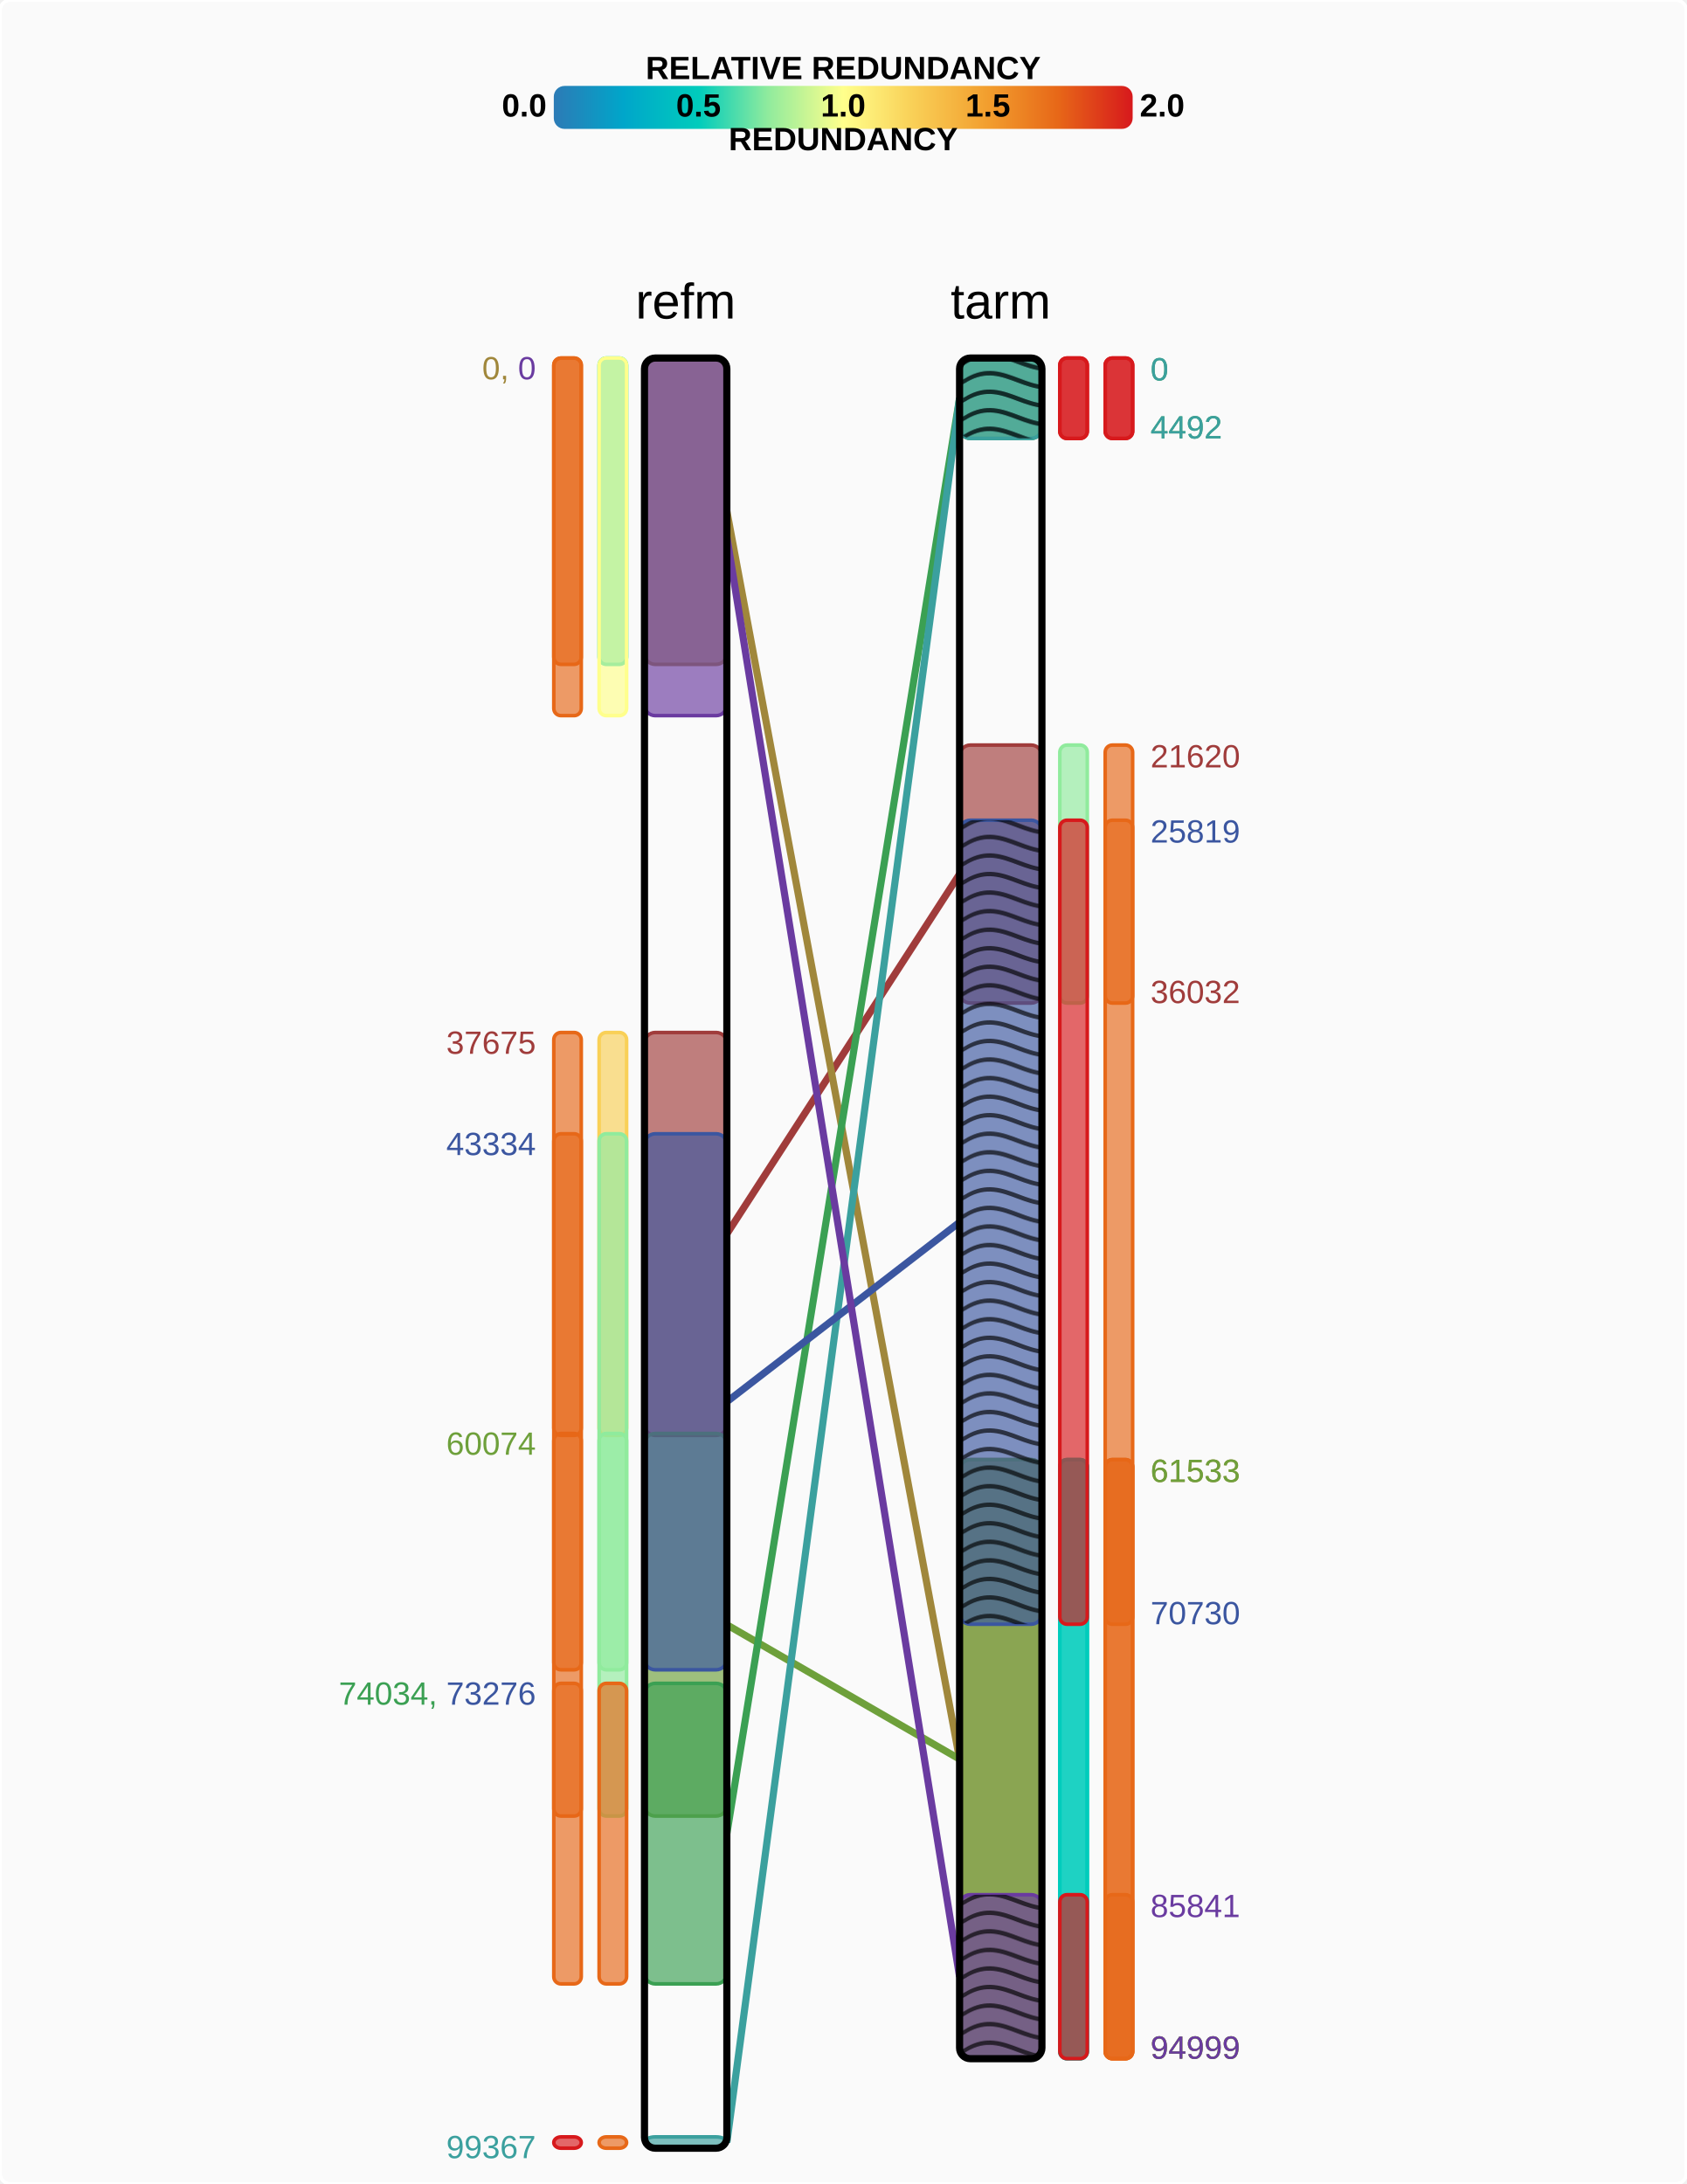
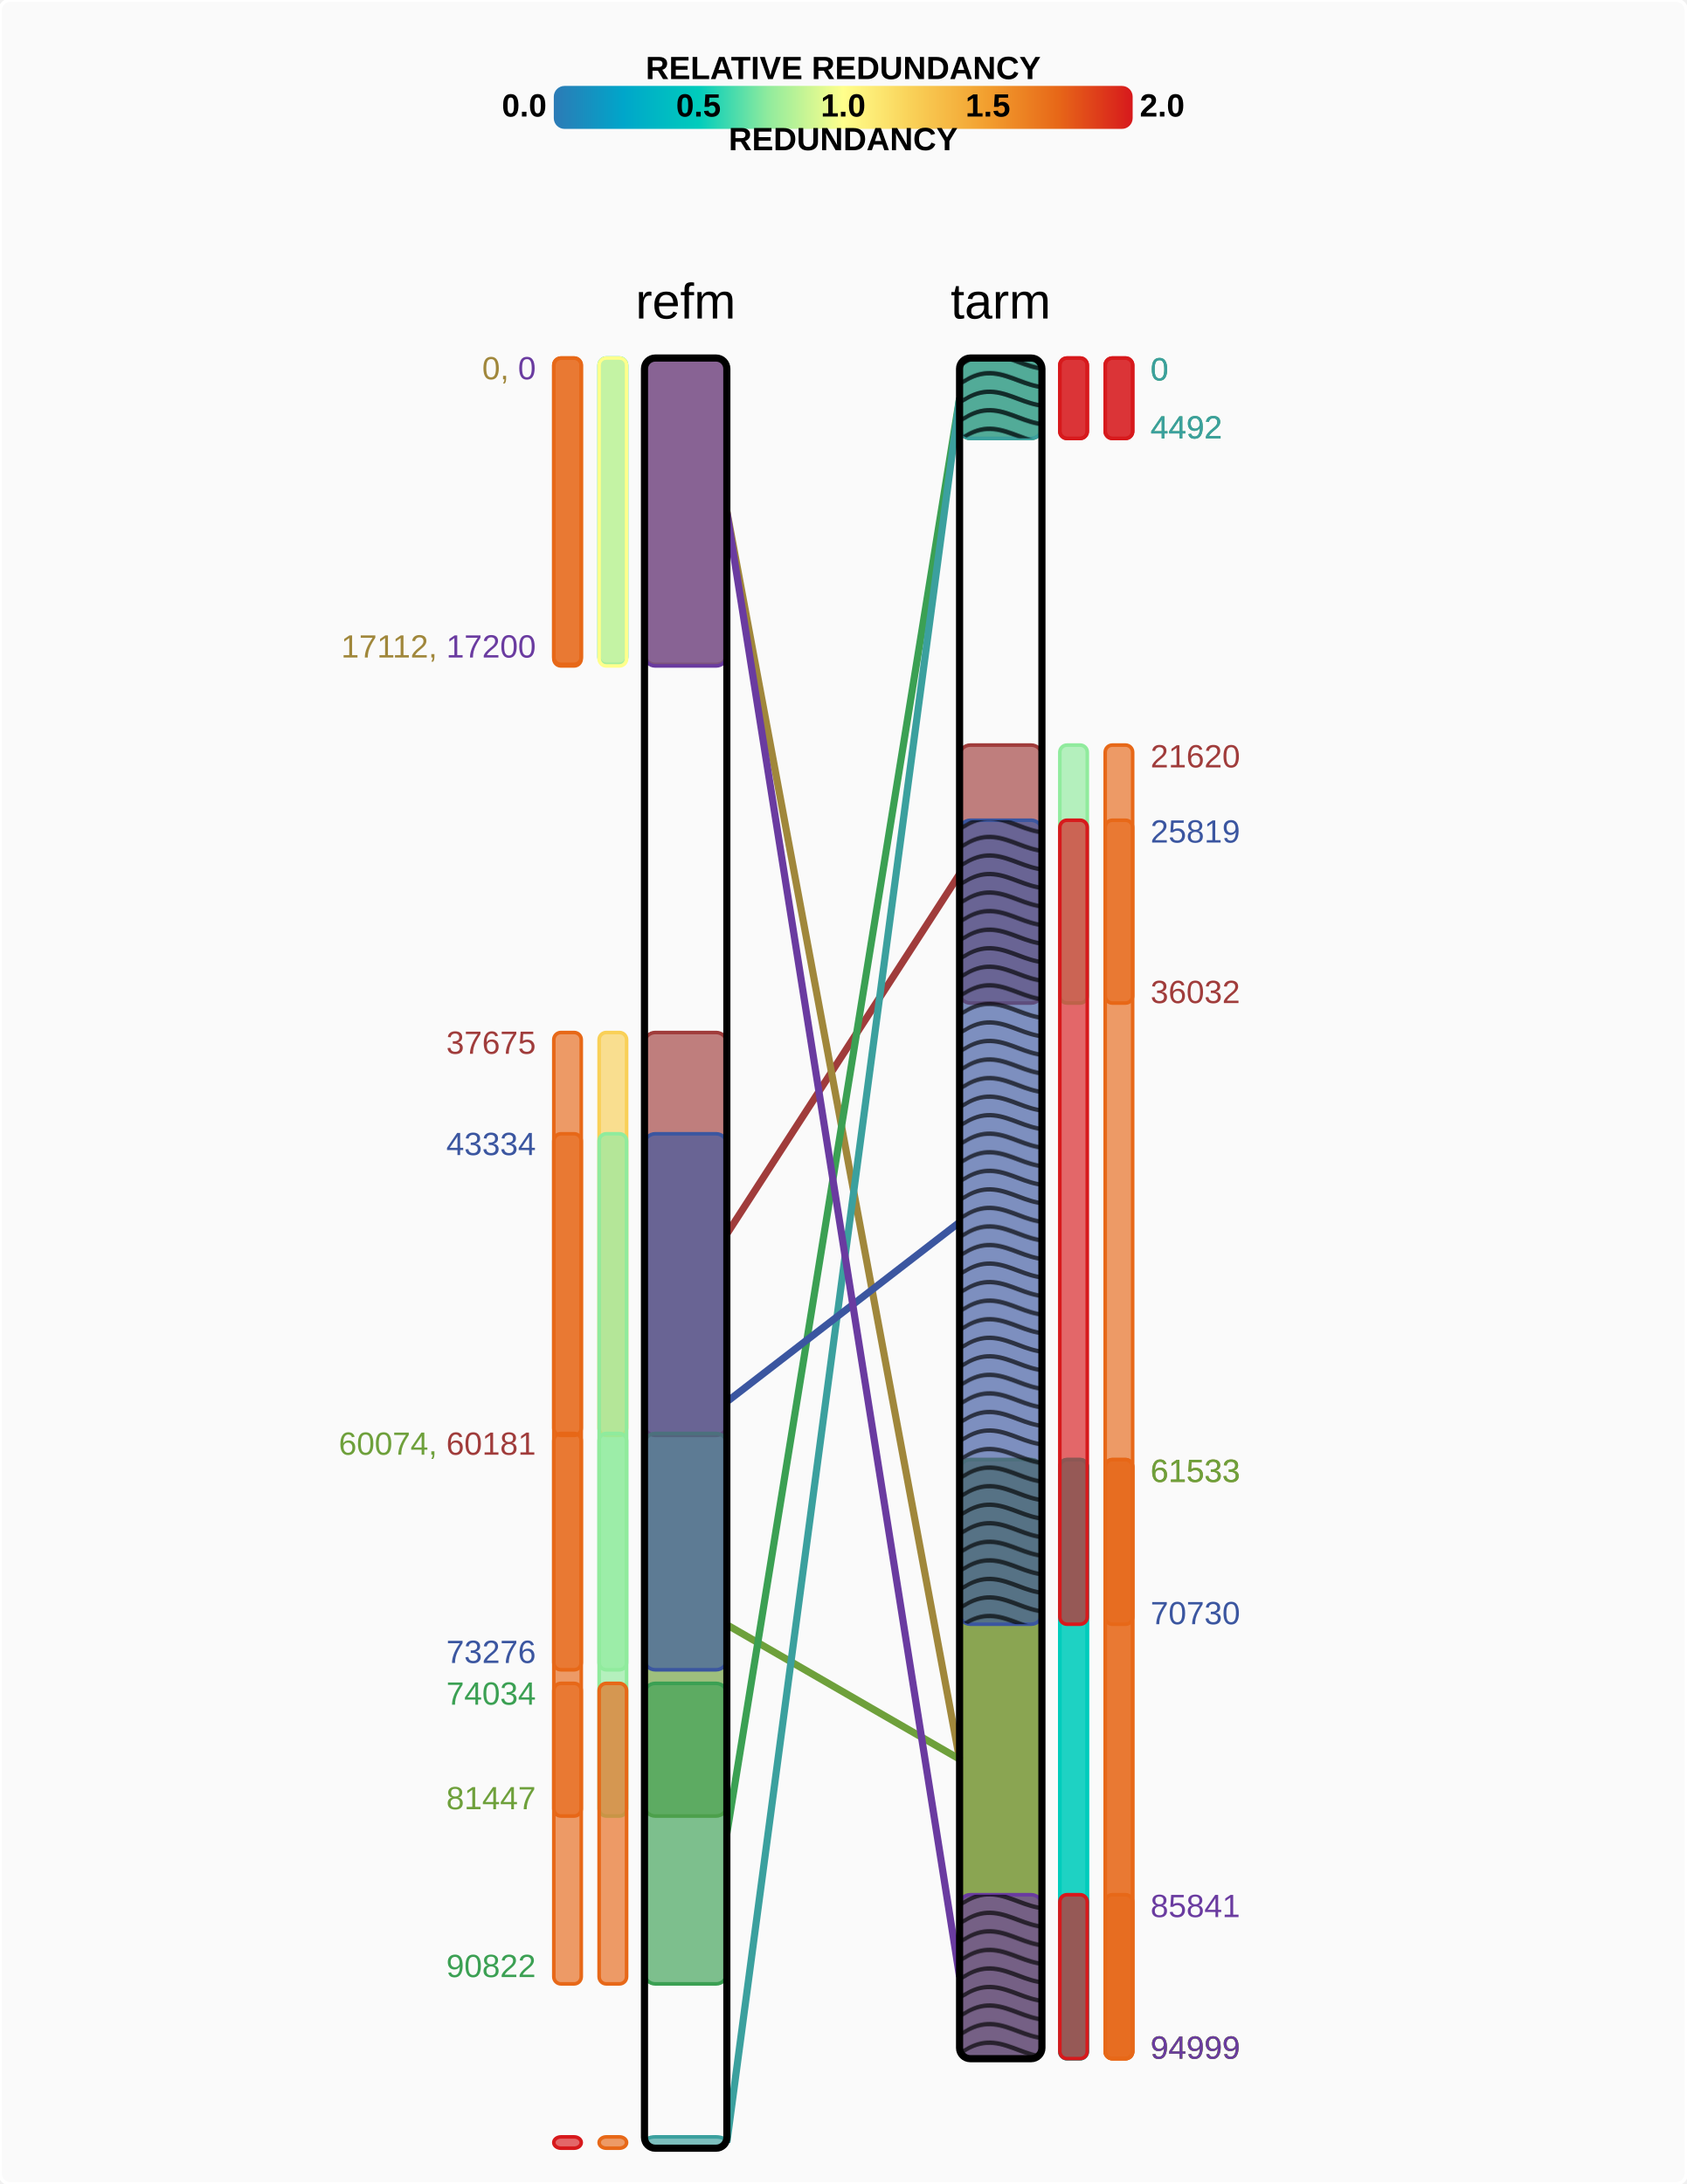
<svg xmlns="http://www.w3.org/2000/svg" width="471" height="610" id="svg2" version="1.1">
  <g id="layer1">
    <defs id="defs6211">
      <pattern id="Polkadots-large" patternTransform="translate(0,0)scale(10,10)" height="10" width="10" patternUnits="userSpaceOnUse">
        <circle id="circle4936" r="0.45" cy="0.810" cx="2.567" style="fill:black;stroke:none" />
        <circle id="circle4938" r="0.45" cy="2.33" cx="3.048" style="fill:black;stroke:none" />
        <circle id="circle4940" r="0.45" cy="2.415" cx="4.418" style="fill:black;stroke:none" />
        <circle id="circle4942" r="0.45" cy="3.029" cx="1.844" style="fill:black;stroke:none" />
        <circle id="circle4944" r="0.45" cy="1.363" cx="6.08" style="fill:black;stroke:none" />
        <circle id="circle4946" r="0.45" cy="4.413" cx="5.819" style="fill:black;stroke:none" />
        <circle id="circle4948" r="0.45" cy="4.048" cx="4.305" style="fill:black;stroke:none" />
        <circle id="circle4950" r="0.45" cy="3.045" cx="5.541" style="fill:black;stroke:none" />
        <circle id="circle4952" r="0.45" cy="5.527" cx="4.785" style="fill:black;stroke:none" />
        <circle id="circle4954" r="0.45" cy="5.184" cx="2.667" style="fill:black;stroke:none" />
        <circle id="circle4956" r="0.45" cy="1.448" cx="7.965" style="fill:black;stroke:none" />
        <circle id="circle4958" r="0.45" cy="5.049" cx="7.047" style="fill:black;stroke:none" />
        <circle id="circle4960" r="0.45" cy="0.895" cx="4.340" style="fill:black;stroke:none" />
        <circle id="circle4962" r="0.45" cy="0.340" cx="7.125" style="fill:black;stroke:none" />
        <circle id="circle4964" r="0.45" cy="1.049" cx="9.553" style="fill:black;stroke:none" />
        <circle id="circle4966" r="0.45" cy="2.689" cx="7.006" style="fill:black;stroke:none" />
        <circle id="circle4968" r="0.45" cy="2.689" cx="8.909" style="fill:black;stroke:none" />
        <circle id="circle4970" r="0.45" cy="4.407" cx="9.315" style="fill:black;stroke:none" />
        <circle id="circle4972" r="0.45" cy="3.870" cx="7.820" style="fill:black;stroke:none" />
        <circle id="circle4974" r="0.45" cy="5.948" cx="8.270" style="fill:black;stroke:none" />
        <circle id="circle4976" r="0.45" cy="7.428" cx="7.973" style="fill:black;stroke:none" />
        <circle id="circle4978" r="0.45" cy="8.072" cx="9.342" style="fill:black;stroke:none" />
        <circle id="circle4980" r="0.45" cy="9.315" cx="8.206" style="fill:black;stroke:none" />
        <circle id="circle4982" r="0.45" cy="9.475" cx="9.682" style="fill:black;stroke:none" />
        <circle id="circle4984" r="0.45" cy="6.186" cx="9.688" style="fill:black;stroke:none" />
        <circle id="circle4986" r="0.45" cy="6.296" cx="3.379" style="fill:black;stroke:none" />
        <circle id="circle4988" r="0.45" cy="8.204" cx="2.871" style="fill:black;stroke:none" />
        <circle id="circle4990" r="0.45" cy="8.719" cx="4.59" style="fill:black;stroke:none" />
        <circle id="circle4992" r="0.45" cy="9.671" cx="3.181" style="fill:black;stroke:none" />
        <circle id="circle4994" r="0.45" cy="7.315" cx="5.734" style="fill:black;stroke:none" />
        <circle id="circle4996" r="0.45" cy="6.513" cx="6.707" style="fill:black;stroke:none" />
        <circle id="circle4998" r="0.45" cy="9.670" cx="5.730" style="fill:black;stroke:none" />
        <circle id="circle5000" r="0.45" cy="8.373" cx="6.535" style="fill:black;stroke:none" />
        <circle id="circle5002" r="0.45" cy="7.154" cx="4.37" style="fill:black;stroke:none" />
        <circle id="circle5004" r="0.45" cy="7.25" cx="0.622" style="fill:black;stroke:none" />
        <circle id="circle5006" r="0.45" cy="5.679" cx="0.831" style="fill:black;stroke:none" />
        <circle id="circle5008" r="0.45" cy="8.519" cx="1.257" style="fill:black;stroke:none" />
        <circle id="circle5010" r="0.45" cy="6.877" cx="1.989" style="fill:black;stroke:none" />
        <circle id="circle5012" r="0.45" cy="3.181" cx="0.374" style="fill:black;stroke:none" />
        <circle id="circle5014" r="0.45" cy="1.664" cx="1.166" style="fill:black;stroke:none" />
        <circle id="circle5016" r="0.45" cy="0.093" cx="1.151" style="fill:black;stroke:none" />
        <circle id="circle5018" r="0.45" cy="10.093" cx="1.151" style="fill:black;stroke:none" />
        <circle id="circle5020" r="0.45" cy="4.451" cx="1.302" style="fill:black;stroke:none" />
        <circle id="circle5022" r="0.45" cy="3.763" cx="3.047" style="fill:black;stroke:none" />
      </pattern>
    </defs>
    <defs id="ffff">
      <pattern id="Wavy" height="5.181" width="30.0" patternUnits="userSpaceOnUse">
        <path id="path5114" d="M 7.597,0.061 C 5.079,-0.187 2.656,0.302 -0.01,1.788 L -0.01,3.061 C 2.773,1.431 5.173,1.052 7.472,1.280 C 9.770,1.508 11.969,2.361 14.253,3.218 C 18.820,4.931 23.804,6.676 30.066,3.061 L 30.062,1.788 C 23.622,5.497 19.246,3.770 14.691,2.061 C 12.413,1.207 10.115,0.311 7.597,0.061 z " style="fill:black;stroke:none;" />
      </pattern>
    </defs>
    <defs id="defs6219">
      <pattern id="xtrace" height="20.0" width="20.0" patternUnits="userSpaceOnUse">
        <path style="fill:#000000;stroke:#000000;stroke-width:0.30;stroke-linecap:butt;stroke-linejoin:miter;stroke-opacity:1;stroke-miterlimit:0;stroke-dasharray:none;fill-opacity:1" d="m 0.0,10.0 25,-25.0 0,5 -25,25 z" id="path7213" />
        <path style="fill:#000000;fill-opacity:1;stroke:#000000;stroke-width:0.30;stroke-linecap:butt;stroke-linejoin:miter;stroke-miterlimit:0;stroke-opacity:1;stroke-dasharray:none" d="m 0.0,30.0 25,-25.0 0,5 -25,25 z" id="path7213-8" />
        <path style="fill:#000000;fill-opacity:1;stroke:#000000;stroke-width:0.30;stroke-linecap:butt;stroke-linejoin:miter;stroke-miterlimit:0;stroke-opacity:1;stroke-dasharray:none" d="m 0.0,50.0 25,-25.0 0,5 -25,25 z" id="path7213-9" />
        <path style="fill:#000000;fill-opacity:1;stroke:#000000;stroke-width:0.30;stroke-linecap:butt;stroke-linejoin:miter;stroke-miterlimit:0;stroke-opacity:1;stroke-dasharray:none" d="m 0.0,70.0 25,-25.0 0,5 -25,25 z" id="path7213-10" />
        <path style="fill:#000000;fill-opacity:1;stroke:#000000;stroke-width:0.30;stroke-linecap:butt;stroke-linejoin:miter;stroke-miterlimit:0;stroke-opacity:1;stroke-dasharray:none" d="m 0.0,90.0 25,-25.0 0,5 -25,25 z" id="path7213-11" />
        <path style="fill:#000000;fill-opacity:1;stroke:#000000;stroke-width:0.30;stroke-linecap:butt;stroke-linejoin:miter;stroke-miterlimit:0;stroke-opacity:1;stroke-dasharray:none" d="m m 0.0,110.0 25,-25.0 0,05 -25,25 z" id="path7213-12" />
      </pattern>
    </defs>
    <defs id="defs4">
      <pattern id="dallas" patternTransform="translate(106.5938,206.9062)" height="4.75" width="4.75" patternUnits="userSpaceOnUse">
        <path style="fill:none;stroke:#000000;stroke-width:1;stroke-linecap:butt;stroke-linejoin:miter;stroke-miterlimit:0;stroke-opacity:1;stroke-dasharray:none" d="m -0.008,2.376 4.763,0" id="path2985" />
        <path style="fill:none;stroke:#000000;stroke-width:1;stroke-linecap:butt;stroke-linejoin:miter;stroke-miterlimit:0;stroke-opacity:1;stroke-dasharray:none" d="m 2.373,-0.006 0,4.763" id="path2985-1" />
      </pattern>
    </defs>
    <defs id="defs4">
      <pattern id="lineX" patternTransform="translate(106.5938,206.9062)" height="4.75" width="4.75" patternUnits="userSpaceOnUse">
        <path style="fill:none;stroke:#000000;stroke-width:1;stroke-linecap:butt;stroke-linejoin:miter;stroke-miterlimit:0;stroke-opacity:1;stroke-dasharray:none" d="m -0.008,2.376 4.763,0" id="path2985" />
      </pattern>
    </defs>
    <defs id="defs4">
      <pattern id="stripeX" patternTransform="translate(106.5938,206.9062)" height="4.75" width="4.75" patternUnits="userSpaceOnUse">
        <path style="fill:none;stroke:#000000;stroke-width:1;stroke-linecap:butt;stroke-linejoin:miter;stroke-miterlimit:0;stroke-opacity:1;stroke-dasharray:none" d="m 2.373,-0.006 0,4.763" id="path2985-1" />
      </pattern>
    </defs>
    <rect style="fill:white;stroke:white;fill-opacity:0.65;stroke-width:1;stroke-miterlimit:4;stroke-dasharray:none" id="rect3777" width="471.00" height="610.00" x="0.00" y="0.00" ry="3" />
    <text id="tspan3804" x="191.50" y="85.00" dominant-baseline="middle" transform="" style="font-size:14px;font-style:normal;font-variant:normal;font-weight:normal;font-stretch:normal;fill:black;fill-opacity:1;text-align:start;line-height:125%%;writing-mode:lr-tb;text-anchor:middle;font-family:Arial;-inkscape-font-specification:Arial">refm</text>
    <text id="tspan3804" x="279.50" y="85.00" dominant-baseline="middle" transform="" style="font-size:14px;font-style:normal;font-variant:normal;font-weight:normal;font-stretch:normal;fill:black;fill-opacity:1;text-align:start;line-height:125%%;writing-mode:lr-tb;text-anchor:middle;font-family:Arial;-inkscape-font-specification:Arial">tarm</text>
-     <text id="tspan3804" x="149.67" y="288.38" dominant-baseline="text-before-edge" transform="" style="font-size:9px;font-style:normal;font-variant:normal;font-weight:normal;font-stretch:normal;fill:black;fill-opacity:1;text-align:start;line-height:125%%;writing-mode:lr-tb;text-anchor:end;font-family:Arial;-inkscape-font-specification:Arial">
-       <tspan style="fill:#A03C3B">37675 </tspan>
-     </text>
    <text id="tspan3804" x="149.67" y="100.00" dominant-baseline="text-before-edge" transform="" style="font-size:9px;font-style:normal;font-variant:normal;font-weight:normal;font-stretch:normal;fill:black;fill-opacity:1;text-align:start;line-height:125%%;writing-mode:lr-tb;text-anchor:end;font-family:Arial;-inkscape-font-specification:Arial">
      <tspan style="fill:#A0873B">0, </tspan>
      <tspan style="fill:#6A3BA0">0 </tspan>
    </text>
-     <text id="tspan3804" x="149.67" y="400.37" dominant-baseline="text-before-edge" transform="" style="font-size:9px;font-style:normal;font-variant:normal;font-weight:normal;font-stretch:normal;fill:black;fill-opacity:1;text-align:start;line-height:125%%;writing-mode:lr-tb;text-anchor:end;font-family:Arial;-inkscape-font-specification:Arial">
-       <tspan style="fill:#6EA03B">60074 </tspan>
-     </text>
-     <text id="tspan3804" x="149.67" y="470.17" dominant-baseline="text-before-edge" transform="" style="font-size:9px;font-style:normal;font-variant:normal;font-weight:normal;font-stretch:normal;fill:black;fill-opacity:1;text-align:start;line-height:125%%;writing-mode:lr-tb;text-anchor:end;font-family:Arial;-inkscape-font-specification:Arial">
-       <tspan style="fill:#3BA053">74034, </tspan>
-       <tspan style="fill:#3B56A0">73276 </tspan>
-     </text>
-     <text id="tspan3804" x="149.67" y="596.84" dominant-baseline="text-before-edge" transform="" style="font-size:9px;font-style:normal;font-variant:normal;font-weight:normal;font-stretch:normal;fill:black;fill-opacity:1;text-align:start;line-height:125%%;writing-mode:lr-tb;text-anchor:end;font-family:Arial;-inkscape-font-specification:Arial">
-       <tspan style="fill:#3BA09E">99367 </tspan>
+     <text id="tspan3804" x="149.67" y="185.56" dominant-baseline="text-after-edge" transform="" style="font-size:9px;font-style:normal;font-variant:normal;font-weight:normal;font-stretch:normal;fill:black;fill-opacity:1;text-align:start;line-height:125%%;writing-mode:lr-tb;text-anchor:end;font-family:Arial;-inkscape-font-specification:Arial">
+       <tspan style="fill:#A0873B">17112, </tspan>
+       <tspan style="fill:#6A3BA0">17200 </tspan>
+     </text>
+     <text id="tspan3804" x="149.67" y="288.38" dominant-baseline="text-before-edge" transform="" style="font-size:9px;font-style:normal;font-variant:normal;font-weight:normal;font-stretch:normal;fill:black;fill-opacity:1;text-align:start;line-height:125%%;writing-mode:lr-tb;text-anchor:end;font-family:Arial;-inkscape-font-specification:Arial">
+       <tspan style="fill:#A03C3B">37675 </tspan>
    </text>
    <text id="tspan3804" x="149.67" y="316.67" dominant-baseline="text-before-edge" transform="" style="font-size:9px;font-style:normal;font-variant:normal;font-weight:normal;font-stretch:normal;fill:black;fill-opacity:1;text-align:start;line-height:125%%;writing-mode:lr-tb;text-anchor:end;font-family:Arial;-inkscape-font-specification:Arial">
      <tspan style="fill:#3B56A0">43334 </tspan>
+     </text>
+     <text id="tspan3804" x="149.67" y="400.37" dominant-baseline="text-before-edge" transform="" style="font-size:9px;font-style:normal;font-variant:normal;font-weight:normal;font-stretch:normal;fill:black;fill-opacity:1;text-align:start;line-height:125%%;writing-mode:lr-tb;text-anchor:end;font-family:Arial;-inkscape-font-specification:Arial">
+       <tspan style="fill:#6EA03B">60074, </tspan>
+       <tspan style="fill:#A03C3B">60181 </tspan>
+     </text>
+     <text id="tspan3804" x="149.67" y="466.38" dominant-baseline="text-after-edge" transform="" style="font-size:9px;font-style:normal;font-variant:normal;font-weight:normal;font-stretch:normal;fill:black;fill-opacity:1;text-align:start;line-height:125%%;writing-mode:lr-tb;text-anchor:end;font-family:Arial;-inkscape-font-specification:Arial">
+       <tspan style="fill:#3B56A0">73276 </tspan>
+     </text>
+     <text id="tspan3804" x="149.67" y="470.17" dominant-baseline="text-before-edge" transform="" style="font-size:9px;font-style:normal;font-variant:normal;font-weight:normal;font-stretch:normal;fill:black;fill-opacity:1;text-align:start;line-height:125%%;writing-mode:lr-tb;text-anchor:end;font-family:Arial;-inkscape-font-specification:Arial">
+       <tspan style="fill:#3BA053">74034 </tspan>
+     </text>
+     <text id="tspan3804" x="149.67" y="507.24" dominant-baseline="text-after-edge" transform="" style="font-size:9px;font-style:normal;font-variant:normal;font-weight:normal;font-stretch:normal;fill:black;fill-opacity:1;text-align:start;line-height:125%%;writing-mode:lr-tb;text-anchor:end;font-family:Arial;-inkscape-font-specification:Arial">
+       <tspan style="fill:#6EA03B">81447 </tspan>
+     </text>
+     <text id="tspan3804" x="149.67" y="554.11" dominant-baseline="text-after-edge" transform="" style="font-size:9px;font-style:normal;font-variant:normal;font-weight:normal;font-stretch:normal;fill:black;fill-opacity:1;text-align:start;line-height:125%%;writing-mode:lr-tb;text-anchor:end;font-family:Arial;-inkscape-font-specification:Arial">
+       <tspan style="fill:#3BA053">90822 </tspan>
    </text>
    <text id="tspan3804" x="321.33" y="208.10" dominant-baseline="hanging" transform="" style="font-size:9px;font-style:normal;font-variant:normal;font-weight:normal;font-stretch:normal;fill:#A03C3B;fill-opacity:1;text-align:start;line-height:125%%;writing-mode:lr-tb;text-anchor:start;font-family:Arial;-inkscape-font-specification:Arial">21620</text>
    <text id="tspan3804" x="321.33" y="280.16" dominant-baseline="baseline" transform="" style="font-size:9px;font-style:normal;font-variant:normal;font-weight:normal;font-stretch:normal;fill:#A03C3B;fill-opacity:1;text-align:start;line-height:125%%;writing-mode:lr-tb;text-anchor:start;font-family:Arial;-inkscape-font-specification:Arial">36032</text>
    <rect style="fill:#A03C3B;stroke:#A03C3B;fill-opacity:0.65;stroke-width:1;stroke-miterlimit:4;stroke-dasharray:none" id="rect3777" width="23.00" height="112.53" x="180.00" y="288.38" ry="3" />
    <rect style="fill:#f9d057;stroke:#f9d057;fill-opacity:0.65;stroke-width:1;stroke-miterlimit:4;stroke-dasharray:none" id="rect3777" width="7.67" height="112.53" x="167.33" y="288.38" ry="2" />
    <rect style="fill:#e76818;stroke:#e76818;fill-opacity:0.65;stroke-width:1;stroke-miterlimit:4;stroke-dasharray:none" id="rect3777" width="7.67" height="112.53" x="154.67" y="288.38" ry="2" />
    <rect style="fill:#A03C3B;stroke:#A03C3B;fill-opacity:0.65;stroke-width:1;stroke-miterlimit:4;stroke-dasharray:none" id="rect3777" width="23.00" height="72.06" x="268.00" y="208.10" ry="3" />
    <rect style="fill:#90eb9d;stroke:#90eb9d;fill-opacity:0.65;stroke-width:1;stroke-miterlimit:4;stroke-dasharray:none" id="rect3777" width="7.67" height="72.06" x="296.00" y="208.10" ry="2" />
    <rect style="fill:#e76818;stroke:#e76818;fill-opacity:0.65;stroke-width:1;stroke-miterlimit:4;stroke-dasharray:none" id="rect3777" width="7.67" height="72.06" x="308.67" y="208.10" ry="2" />
    <line x1="203.00" y1="344.64" x2="268.00" y2="244.13" style="stroke:#A03C3B;stroke-width:2.00" />
    <text id="tspan3804" x="321.33" y="407.67" dominant-baseline="hanging" transform="" style="font-size:9px;font-style:normal;font-variant:normal;font-weight:normal;font-stretch:normal;fill:#A0873B;fill-opacity:1;text-align:start;line-height:125%%;writing-mode:lr-tb;text-anchor:start;font-family:Arial;-inkscape-font-specification:Arial">61533</text>
    <text id="tspan3804" x="321.33" y="575.00" dominant-baseline="baseline" transform="" style="font-size:9px;font-style:normal;font-variant:normal;font-weight:normal;font-stretch:normal;fill:#A0873B;fill-opacity:1;text-align:start;line-height:125%%;writing-mode:lr-tb;text-anchor:start;font-family:Arial;-inkscape-font-specification:Arial">94999</text>
    <rect style="fill:#A0873B;stroke:#A0873B;fill-opacity:0.65;stroke-width:1;stroke-miterlimit:4;stroke-dasharray:none" id="rect3777" width="23.00" height="85.56" x="180.00" y="100.00" ry="3" />
    <rect style="fill:#00ccbc;stroke:#00ccbc;fill-opacity:0.65;stroke-width:1;stroke-miterlimit:4;stroke-dasharray:none" id="rect3777" width="7.67" height="85.56" x="167.33" y="100.00" ry="2" />
    <rect style="fill:#e76818;stroke:#e76818;fill-opacity:0.65;stroke-width:1;stroke-miterlimit:4;stroke-dasharray:none" id="rect3777" width="7.67" height="85.56" x="154.67" y="100.00" ry="2" />
    <rect style="fill:#A0873B;stroke:#A0873B;fill-opacity:0.65;stroke-width:1;stroke-miterlimit:4;stroke-dasharray:none" id="rect3777" width="23.00" height="167.33" x="268.00" y="407.67" ry="3" />
    <rect style="fill:#00ccbc;stroke:#00ccbc;fill-opacity:0.65;stroke-width:1;stroke-miterlimit:4;stroke-dasharray:none" id="rect3777" width="7.67" height="167.33" x="296.00" y="407.67" ry="2" />
    <rect style="fill:#e76818;stroke:#e76818;fill-opacity:0.65;stroke-width:1;stroke-miterlimit:4;stroke-dasharray:none" id="rect3777" width="7.67" height="167.33" x="308.67" y="407.67" ry="2" />
    <line x1="203.00" y1="142.78" x2="268.00" y2="491.33" style="stroke:#A0873B;stroke-width:2.00" />
    <text id="tspan3804" x="321.33" y="407.67" dominant-baseline="hanging" transform="" style="font-size:9px;font-style:normal;font-variant:normal;font-weight:normal;font-stretch:normal;fill:#6EA03B;fill-opacity:1;text-align:start;line-height:125%%;writing-mode:lr-tb;text-anchor:start;font-family:Arial;-inkscape-font-specification:Arial">61533</text>
    <text id="tspan3804" x="321.33" y="575.00" dominant-baseline="baseline" transform="" style="font-size:9px;font-style:normal;font-variant:normal;font-weight:normal;font-stretch:normal;fill:#6EA03B;fill-opacity:1;text-align:start;line-height:125%%;writing-mode:lr-tb;text-anchor:start;font-family:Arial;-inkscape-font-specification:Arial">94999</text>
    <rect style="fill:#6EA03B;stroke:#6EA03B;fill-opacity:0.65;stroke-width:1;stroke-miterlimit:4;stroke-dasharray:none" id="rect3777" width="23.00" height="106.86" x="180.00" y="400.37" ry="3" />
    <rect style="fill:#90eb9d;stroke:#90eb9d;fill-opacity:0.65;stroke-width:1;stroke-miterlimit:4;stroke-dasharray:none" id="rect3777" width="7.67" height="106.86" x="167.33" y="400.37" ry="2" />
    <rect style="fill:#e76818;stroke:#e76818;fill-opacity:0.65;stroke-width:1;stroke-miterlimit:4;stroke-dasharray:none" id="rect3777" width="7.67" height="106.86" x="154.67" y="400.37" ry="2" />
    <rect style="fill:#6EA03B;stroke:#6EA03B;fill-opacity:0.65;stroke-width:1;stroke-miterlimit:4;stroke-dasharray:none" id="rect3777" width="23.00" height="167.33" x="268.00" y="407.67" ry="3" />
    <rect style="fill:#00ccbc;stroke:#00ccbc;fill-opacity:0.65;stroke-width:1;stroke-miterlimit:4;stroke-dasharray:none" id="rect3777" width="7.67" height="167.33" x="296.00" y="407.67" ry="2" />
    <rect style="fill:#e76818;stroke:#e76818;fill-opacity:0.65;stroke-width:1;stroke-miterlimit:4;stroke-dasharray:none" id="rect3777" width="7.67" height="167.33" x="308.67" y="407.67" ry="2" />
    <line x1="203.00" y1="453.80" x2="268.00" y2="491.33" style="stroke:#6EA03B;stroke-width:2.00" />
    <text id="tspan3804" x="321.33" y="122.46" dominant-baseline="baseline" transform="" style="font-size:9px;font-style:normal;font-variant:normal;font-weight:normal;font-stretch:normal;fill:#3BA053;fill-opacity:1;text-align:start;line-height:125%%;writing-mode:lr-tb;text-anchor:start;font-family:Arial;-inkscape-font-specification:Arial">4492</text>
    <text id="tspan3804" x="321.33" y="100.00" dominant-baseline="hanging" transform="" style="font-size:9px;font-style:normal;font-variant:normal;font-weight:normal;font-stretch:normal;fill:#3BA053;fill-opacity:1;text-align:start;line-height:125%%;writing-mode:lr-tb;text-anchor:start;font-family:Arial;-inkscape-font-specification:Arial">0</text>
    <rect style="fill:#3BA053;stroke:#3BA053;fill-opacity:0.65;stroke-width:1;stroke-miterlimit:4;stroke-dasharray:none" id="rect3777" width="23.00" height="83.94" x="180.00" y="470.17" ry="3" />
    <rect style="fill:#e76818;stroke:#e76818;fill-opacity:0.65;stroke-width:1;stroke-miterlimit:4;stroke-dasharray:none" id="rect3777" width="7.67" height="83.94" x="167.33" y="470.17" ry="2" />
    <rect style="fill:#e76818;stroke:#e76818;fill-opacity:0.65;stroke-width:1;stroke-miterlimit:4;stroke-dasharray:none" id="rect3777" width="7.67" height="83.94" x="154.67" y="470.17" ry="2" />
    <rect style="fill:#3BA053;stroke:#3BA053;fill-opacity:0.65;stroke-width:1;stroke-miterlimit:4;stroke-dasharray:none" id="rect3777" width="23.00" height="22.46" x="268.00" y="100.00" ry="3" />
    <rect style="fill-opacity:0.65;stroke-width:2;stroke-miterlimit:4;stroke-dasharray:none;fill:url(#Wavy);fill-rule:nonzero;opacity:1" id="rect6217" width="23.00" height="22.46" x="268.00" y="100.00" ry="3" />
    <rect style="fill:#d7191c;stroke:#d7191c;fill-opacity:0.65;stroke-width:1;stroke-miterlimit:4;stroke-dasharray:none" id="rect3777" width="7.67" height="22.46" x="296.00" y="100.00" ry="2" />
    <rect style="fill:#d7191c;stroke:#d7191c;fill-opacity:0.65;stroke-width:1;stroke-miterlimit:4;stroke-dasharray:none" id="rect3777" width="7.67" height="22.46" x="308.67" y="100.00" ry="2" />
    <line x1="203.00" y1="512.14" x2="268.00" y2="111.23" style="stroke:#3BA053;stroke-width:2.00" />
    <text id="tspan3804" x="321.33" y="122.46" dominant-baseline="baseline" transform="" style="font-size:9px;font-style:normal;font-variant:normal;font-weight:normal;font-stretch:normal;fill:#3BA09E;fill-opacity:1;text-align:start;line-height:125%%;writing-mode:lr-tb;text-anchor:start;font-family:Arial;-inkscape-font-specification:Arial">4492</text>
    <text id="tspan3804" x="321.33" y="100.00" dominant-baseline="hanging" transform="" style="font-size:9px;font-style:normal;font-variant:normal;font-weight:normal;font-stretch:normal;fill:#3BA09E;fill-opacity:1;text-align:start;line-height:125%%;writing-mode:lr-tb;text-anchor:start;font-family:Arial;-inkscape-font-specification:Arial">0</text>
    <rect style="fill:#3BA09E;stroke:#3BA09E;fill-opacity:0.65;stroke-width:1;stroke-miterlimit:4;stroke-dasharray:none" id="rect3777" width="23.00" height="3.16" x="180.00" y="596.84" ry="3" />
    <rect style="fill:#e76818;stroke:#e76818;fill-opacity:0.65;stroke-width:1;stroke-miterlimit:4;stroke-dasharray:none" id="rect3777" width="7.67" height="3.16" x="167.33" y="596.84" ry="2" />
    <rect style="fill:#d7191c;stroke:#d7191c;fill-opacity:0.65;stroke-width:1;stroke-miterlimit:4;stroke-dasharray:none" id="rect3777" width="7.67" height="3.16" x="154.67" y="596.84" ry="2" />
    <rect style="fill:#3BA09E;stroke:#3BA09E;fill-opacity:0.65;stroke-width:1;stroke-miterlimit:4;stroke-dasharray:none" id="rect3777" width="23.00" height="22.46" x="268.00" y="100.00" ry="3" />
    <rect style="fill-opacity:0.65;stroke-width:2;stroke-miterlimit:4;stroke-dasharray:none;fill:url(#Wavy);fill-rule:nonzero;opacity:1" id="rect6217" width="23.00" height="22.46" x="268.00" y="100.00" ry="3" />
    <rect style="fill:#d7191c;stroke:#d7191c;fill-opacity:0.65;stroke-width:1;stroke-miterlimit:4;stroke-dasharray:none" id="rect3777" width="7.67" height="22.46" x="296.00" y="100.00" ry="2" />
    <rect style="fill:#d7191c;stroke:#d7191c;fill-opacity:0.65;stroke-width:1;stroke-miterlimit:4;stroke-dasharray:none" id="rect3777" width="7.67" height="22.46" x="308.67" y="100.00" ry="2" />
    <line x1="203.00" y1="598.41" x2="268.00" y2="111.23" style="stroke:#3BA09E;stroke-width:2.00" />
    <text id="tspan3804" x="321.33" y="453.65" dominant-baseline="baseline" transform="" style="font-size:9px;font-style:normal;font-variant:normal;font-weight:normal;font-stretch:normal;fill:#3B56A0;fill-opacity:1;text-align:start;line-height:125%%;writing-mode:lr-tb;text-anchor:start;font-family:Arial;-inkscape-font-specification:Arial">70730</text>
    <text id="tspan3804" x="321.33" y="229.09" dominant-baseline="hanging" transform="" style="font-size:9px;font-style:normal;font-variant:normal;font-weight:normal;font-stretch:normal;fill:#3B56A0;fill-opacity:1;text-align:start;line-height:125%%;writing-mode:lr-tb;text-anchor:start;font-family:Arial;-inkscape-font-specification:Arial">25819</text>
    <rect style="fill:#3B56A0;stroke:#3B56A0;fill-opacity:0.65;stroke-width:1;stroke-miterlimit:4;stroke-dasharray:none" id="rect3777" width="23.00" height="149.71" x="180.00" y="316.67" ry="3" />
    <rect style="fill:#90eb9d;stroke:#90eb9d;fill-opacity:0.65;stroke-width:1;stroke-miterlimit:4;stroke-dasharray:none" id="rect3777" width="7.67" height="149.71" x="167.33" y="316.67" ry="2" />
    <rect style="fill:#e76818;stroke:#e76818;fill-opacity:0.65;stroke-width:1;stroke-miterlimit:4;stroke-dasharray:none" id="rect3777" width="7.67" height="149.71" x="154.67" y="316.67" ry="2" />
    <rect style="fill:#3B56A0;stroke:#3B56A0;fill-opacity:0.65;stroke-width:1;stroke-miterlimit:4;stroke-dasharray:none" id="rect3777" width="23.00" height="224.56" x="268.00" y="229.09" ry="3" />
    <rect style="fill-opacity:0.65;stroke-width:2;stroke-miterlimit:4;stroke-dasharray:none;fill:url(#Wavy);fill-rule:nonzero;opacity:1" id="rect6217" width="23.00" height="224.56" x="268.00" y="229.09" ry="3" />
    <rect style="fill:#d7191c;stroke:#d7191c;fill-opacity:0.65;stroke-width:1;stroke-miterlimit:4;stroke-dasharray:none" id="rect3777" width="7.67" height="224.56" x="296.00" y="229.09" ry="2" />
    <rect style="fill:#e76818;stroke:#e76818;fill-opacity:0.65;stroke-width:1;stroke-miterlimit:4;stroke-dasharray:none" id="rect3777" width="7.67" height="224.56" x="308.67" y="229.09" ry="2" />
    <line x1="203.00" y1="391.52" x2="268.00" y2="341.37" style="stroke:#3B56A0;stroke-width:2.00" />
    <text id="tspan3804" x="321.33" y="575.00" dominant-baseline="baseline" transform="" style="font-size:9px;font-style:normal;font-variant:normal;font-weight:normal;font-stretch:normal;fill:#6A3BA0;fill-opacity:1;text-align:start;line-height:125%%;writing-mode:lr-tb;text-anchor:start;font-family:Arial;-inkscape-font-specification:Arial">94999</text>
    <text id="tspan3804" x="321.33" y="529.20" dominant-baseline="hanging" transform="" style="font-size:9px;font-style:normal;font-variant:normal;font-weight:normal;font-stretch:normal;fill:#6A3BA0;fill-opacity:1;text-align:start;line-height:125%%;writing-mode:lr-tb;text-anchor:start;font-family:Arial;-inkscape-font-specification:Arial">85841</text>
-     <rect style="fill:#6A3BA0;stroke:#6A3BA0;fill-opacity:0.65;stroke-width:1;stroke-miterlimit:4;stroke-dasharray:none" id="rect3777" width="23.00" height="99.88" x="180.00" y="100.00" ry="3" />
-     <rect style="fill:#ffff8c;stroke:#ffff8c;fill-opacity:0.65;stroke-width:1;stroke-miterlimit:4;stroke-dasharray:none" id="rect3777" width="7.67" height="99.88" x="167.33" y="100.00" ry="2" />
-     <rect style="fill:#e76818;stroke:#e76818;fill-opacity:0.65;stroke-width:1;stroke-miterlimit:4;stroke-dasharray:none" id="rect3777" width="7.67" height="99.88" x="154.67" y="100.00" ry="2" />
+     <rect style="fill:#6A3BA0;stroke:#6A3BA0;fill-opacity:0.65;stroke-width:1;stroke-miterlimit:4;stroke-dasharray:none" id="rect3777" width="23.00" height="86.00" x="180.00" y="100.00" ry="3" />
+     <rect style="fill:#ffff8c;stroke:#ffff8c;fill-opacity:0.65;stroke-width:1;stroke-miterlimit:4;stroke-dasharray:none" id="rect3777" width="7.67" height="86.00" x="167.33" y="100.00" ry="2" />
+     <rect style="fill:#e76818;stroke:#e76818;fill-opacity:0.65;stroke-width:1;stroke-miterlimit:4;stroke-dasharray:none" id="rect3777" width="7.67" height="86.00" x="154.67" y="100.00" ry="2" />
    <rect style="fill:#6A3BA0;stroke:#6A3BA0;fill-opacity:0.65;stroke-width:1;stroke-miterlimit:4;stroke-dasharray:none" id="rect3777" width="23.00" height="45.79" x="268.00" y="529.20" ry="3" />
    <rect style="fill-opacity:0.65;stroke-width:2;stroke-miterlimit:4;stroke-dasharray:none;fill:url(#Wavy);fill-rule:nonzero;opacity:1" id="rect6217" width="23.00" height="45.79" x="268.00" y="529.20" ry="3" />
    <rect style="fill:#d7191c;stroke:#d7191c;fill-opacity:0.65;stroke-width:1;stroke-miterlimit:4;stroke-dasharray:none" id="rect3777" width="7.67" height="45.79" x="296.00" y="529.20" ry="2" />
    <rect style="fill:#e76818;stroke:#e76818;fill-opacity:0.65;stroke-width:1;stroke-miterlimit:4;stroke-dasharray:none" id="rect3777" width="7.67" height="45.79" x="308.67" y="529.20" ry="2" />
-     <line x1="203.00" y1="149.94" x2="268.00" y2="552.10" style="stroke:#6A3BA0;stroke-width:2.00" />
+     <line x1="203.00" y1="143.00" x2="268.00" y2="552.10" style="stroke:#6A3BA0;stroke-width:2.00" />
    <rect style="fill:none;stroke:#000000;stroke-width:2;stroke-linecap:butt;stroke-linejoin:miter;stroke-miterlimit:4;stroke-opacity:1;stroke-dasharray:none" id="rect2985" width="23.00" height="500.00" x="180.00" y="100.00" ry="3" />
    <rect style="fill:none;stroke:#000000;stroke-width:2;stroke-linecap:butt;stroke-linejoin:miter;stroke-miterlimit:4;stroke-opacity:1;stroke-dasharray:none" id="rect2985" width="23.00" height="475.00" x="268.00" y="100.00" ry="3" />
    <text id="tspan3804" x="235.50" y="24.00" dominant-baseline="text-after-edge" transform="" style="font-size:9px;font-style:normal;font-variant:normal;font-weight:bold;font-stretch:normal;fill:black;fill-opacity:1;text-align:start;line-height:125%%;writing-mode:lr-tb;text-anchor:middle;font-family:Arial;-inkscape-font-specification:Arial">RELATIVE REDUNDANCY</text>
    <defs>
      <linearGradient id="grad154.66666724.000000" x1="0%" y1="0%" x2="100%" y2="0%">
        <stop offset="0%" style="stop-color:#2c7bb6;stop-opacity:1" />
        <stop offset="12%" style="stop-color:#00a6ca;stop-opacity:1" />
        <stop offset="25%" style="stop-color:#00ccbc;stop-opacity:1" />
        <stop offset="37%" style="stop-color:#90eb9d;stop-opacity:1" />
        <stop offset="50%" style="stop-color:#ffff8c;stop-opacity:1" />
        <stop offset="62%" style="stop-color:#f9d057;stop-opacity:1" />
        <stop offset="75%" style="stop-color:#f29e2e;stop-opacity:1" />
        <stop offset="87%" style="stop-color:#e76818;stop-opacity:1" />
        <stop offset="100%" style="stop-color:#d7191c;stop-opacity:1" />
      </linearGradient>
    </defs>
    <rect fill="url(#grad154.66666724.000000)" width="161.67" height="12.00" x="154.67" y="24.00" ry="3" />
    <text id="tspan3804" x="152.67" y="30.00" dominant-baseline="middle" transform="" style="font-size:9px;font-style:normal;font-variant:normal;font-weight:bold;font-stretch:normal;fill:black;fill-opacity:1;text-align:start;line-height:125%%;writing-mode:lr-tb;text-anchor:end;font-family:Arial;-inkscape-font-specification:Arial">0.0</text>
    <text id="tspan3804" x="195.08" y="30.00" dominant-baseline="middle" transform="" style="font-size:9px;font-style:normal;font-variant:normal;font-weight:bold;font-stretch:normal;fill:black;fill-opacity:1;text-align:start;line-height:125%%;writing-mode:lr-tb;text-anchor:middle;font-family:Arial;-inkscape-font-specification:Arial">0.5</text>
    <text id="tspan3804" x="235.50" y="30.00" dominant-baseline="middle" transform="" style="font-size:9px;font-style:normal;font-variant:normal;font-weight:bold;font-stretch:normal;fill:black;fill-opacity:1;text-align:start;line-height:125%%;writing-mode:lr-tb;text-anchor:middle;font-family:Arial;-inkscape-font-specification:Arial">1.0</text>
    <text id="tspan3804" x="275.92" y="30.00" dominant-baseline="middle" transform="" style="font-size:9px;font-style:normal;font-variant:normal;font-weight:bold;font-stretch:normal;fill:black;fill-opacity:1;text-align:start;line-height:125%%;writing-mode:lr-tb;text-anchor:middle;font-family:Arial;-inkscape-font-specification:Arial">1.5</text>
    <text id="tspan3804" x="318.33" y="30.00" dominant-baseline="middle" transform="" style="font-size:9px;font-style:normal;font-variant:normal;font-weight:bold;font-stretch:normal;fill:black;fill-opacity:1;text-align:start;line-height:125%%;writing-mode:lr-tb;text-anchor:start;font-family:Arial;-inkscape-font-specification:Arial">2.0</text>
    <text id="tspan3804" x="235.50" y="36.00" dominant-baseline="text-before-edge" transform="" style="font-size:9px;font-style:normal;font-variant:normal;font-weight:bold;font-stretch:normal;fill:black;fill-opacity:1;text-align:start;line-height:125%%;writing-mode:lr-tb;text-anchor:middle;font-family:Arial;-inkscape-font-specification:Arial">REDUNDANCY</text>
  </g>
</svg>
